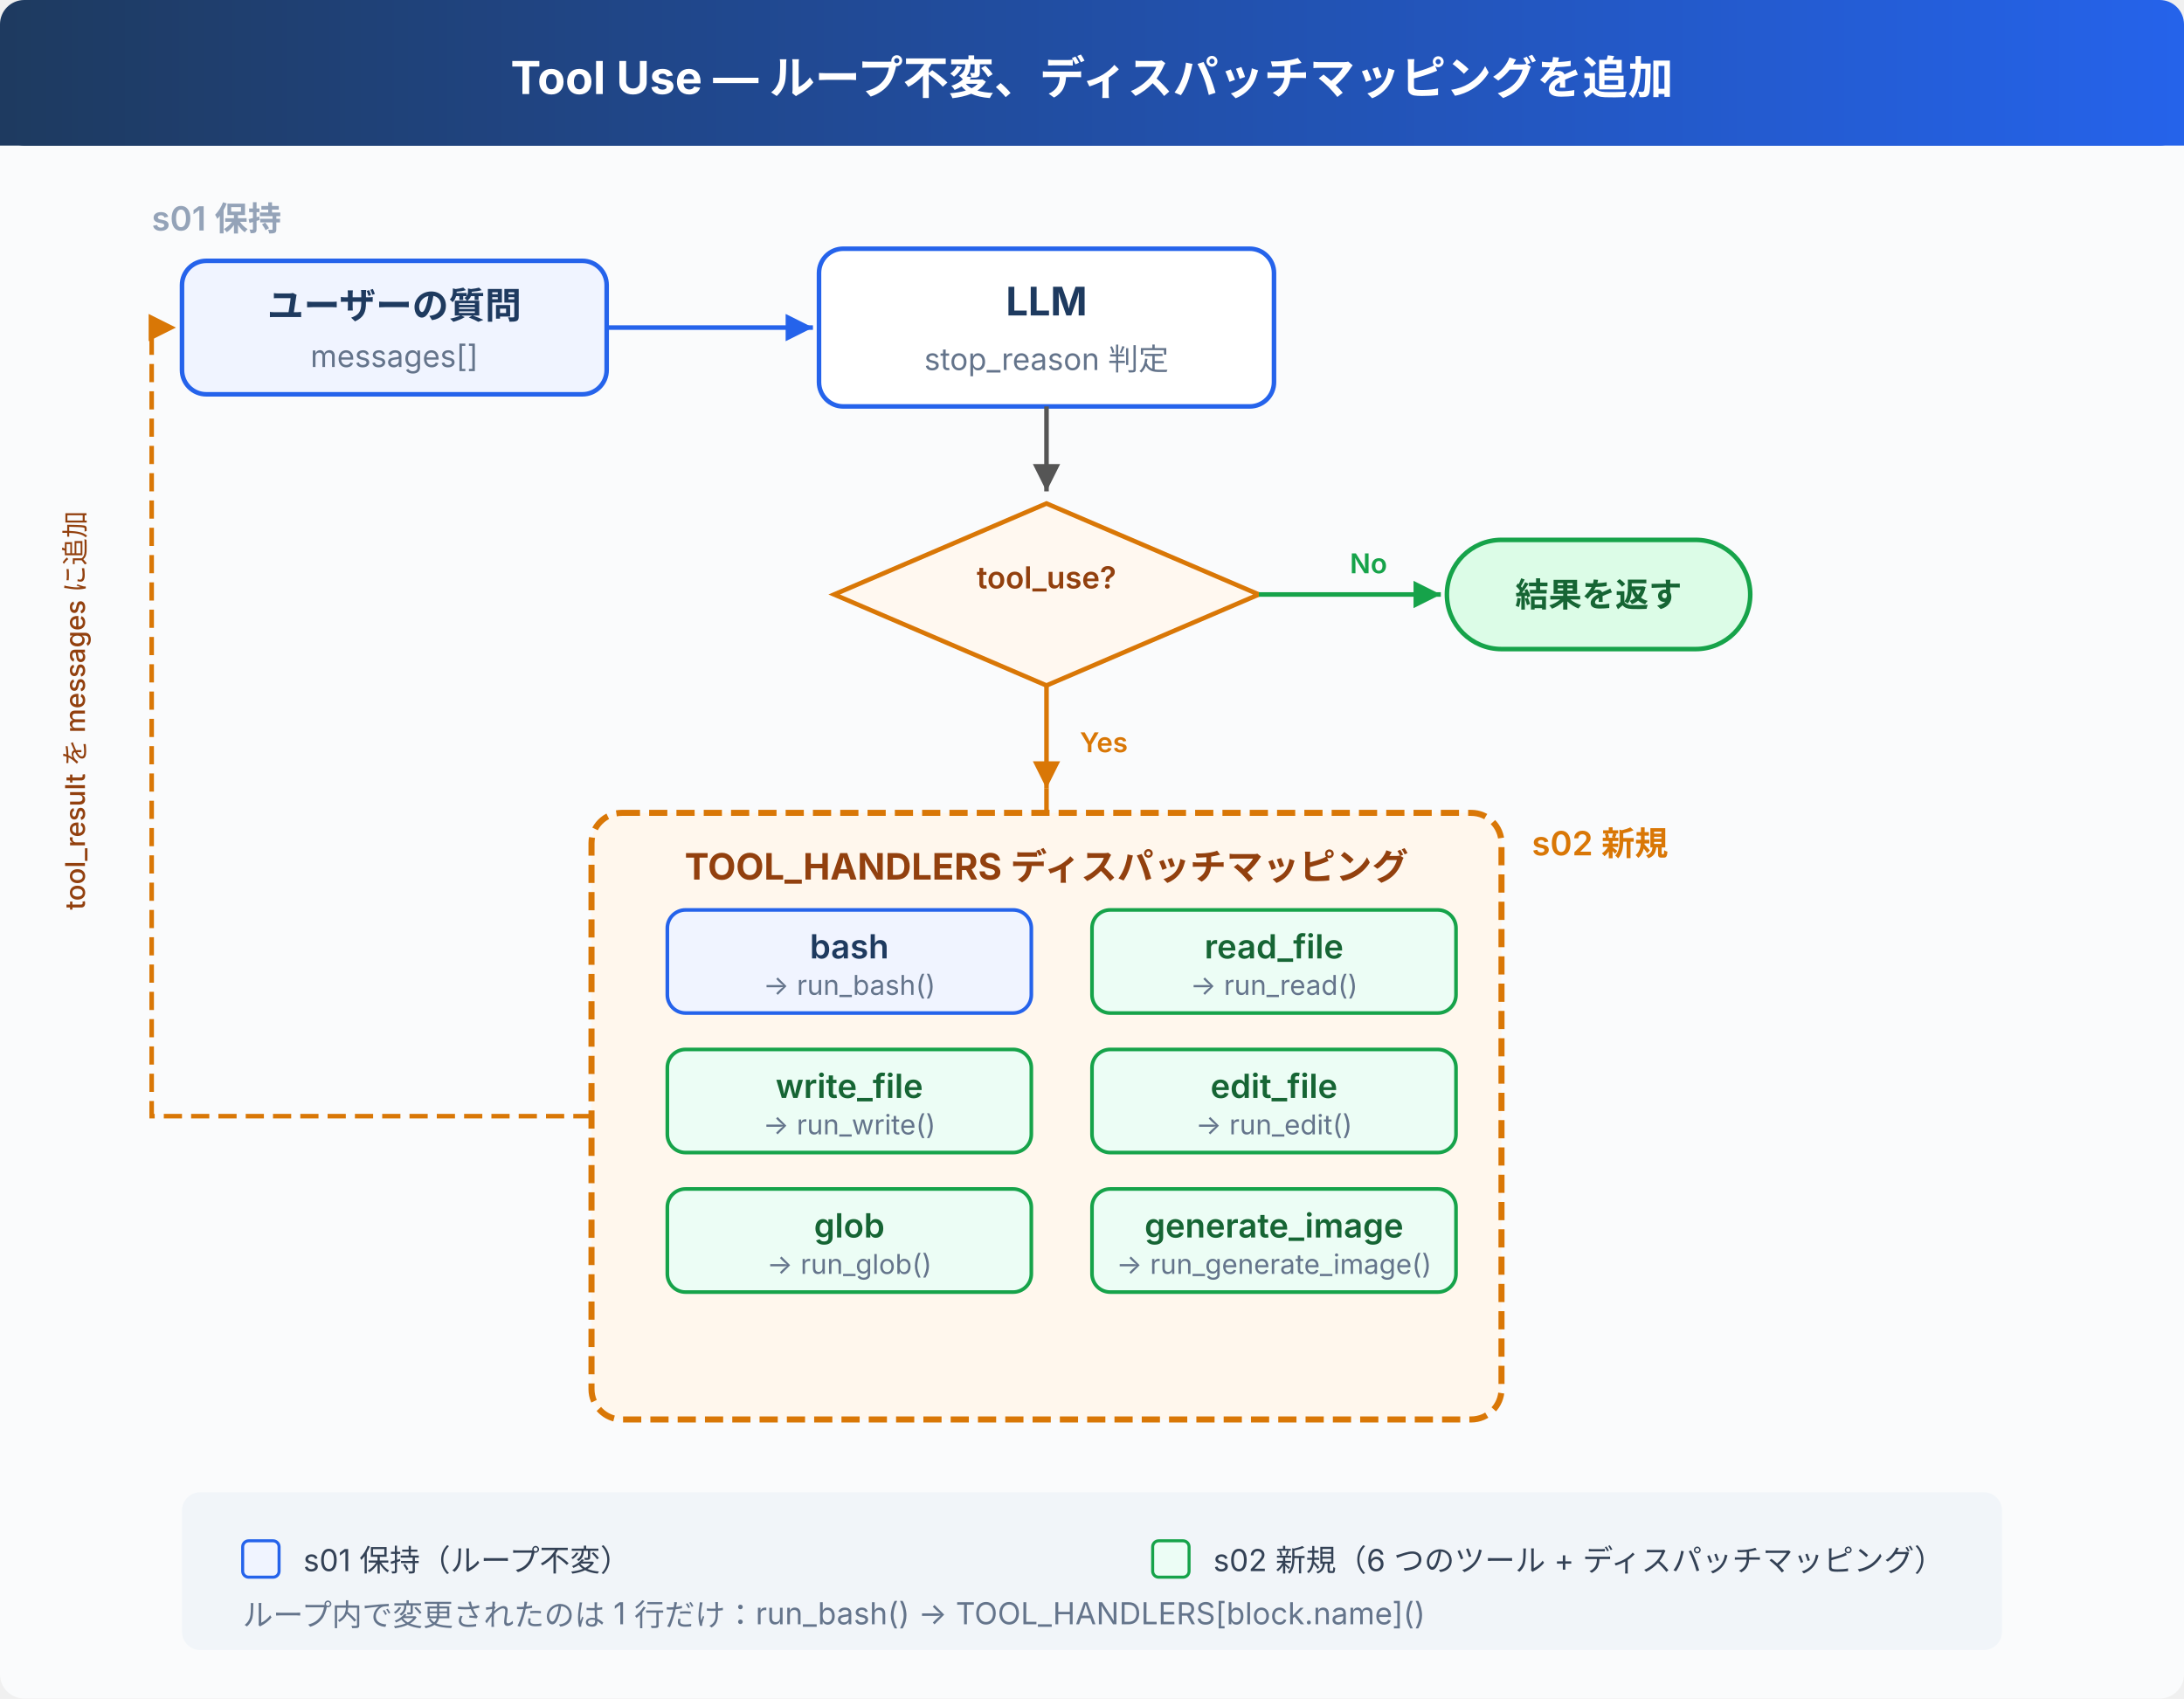
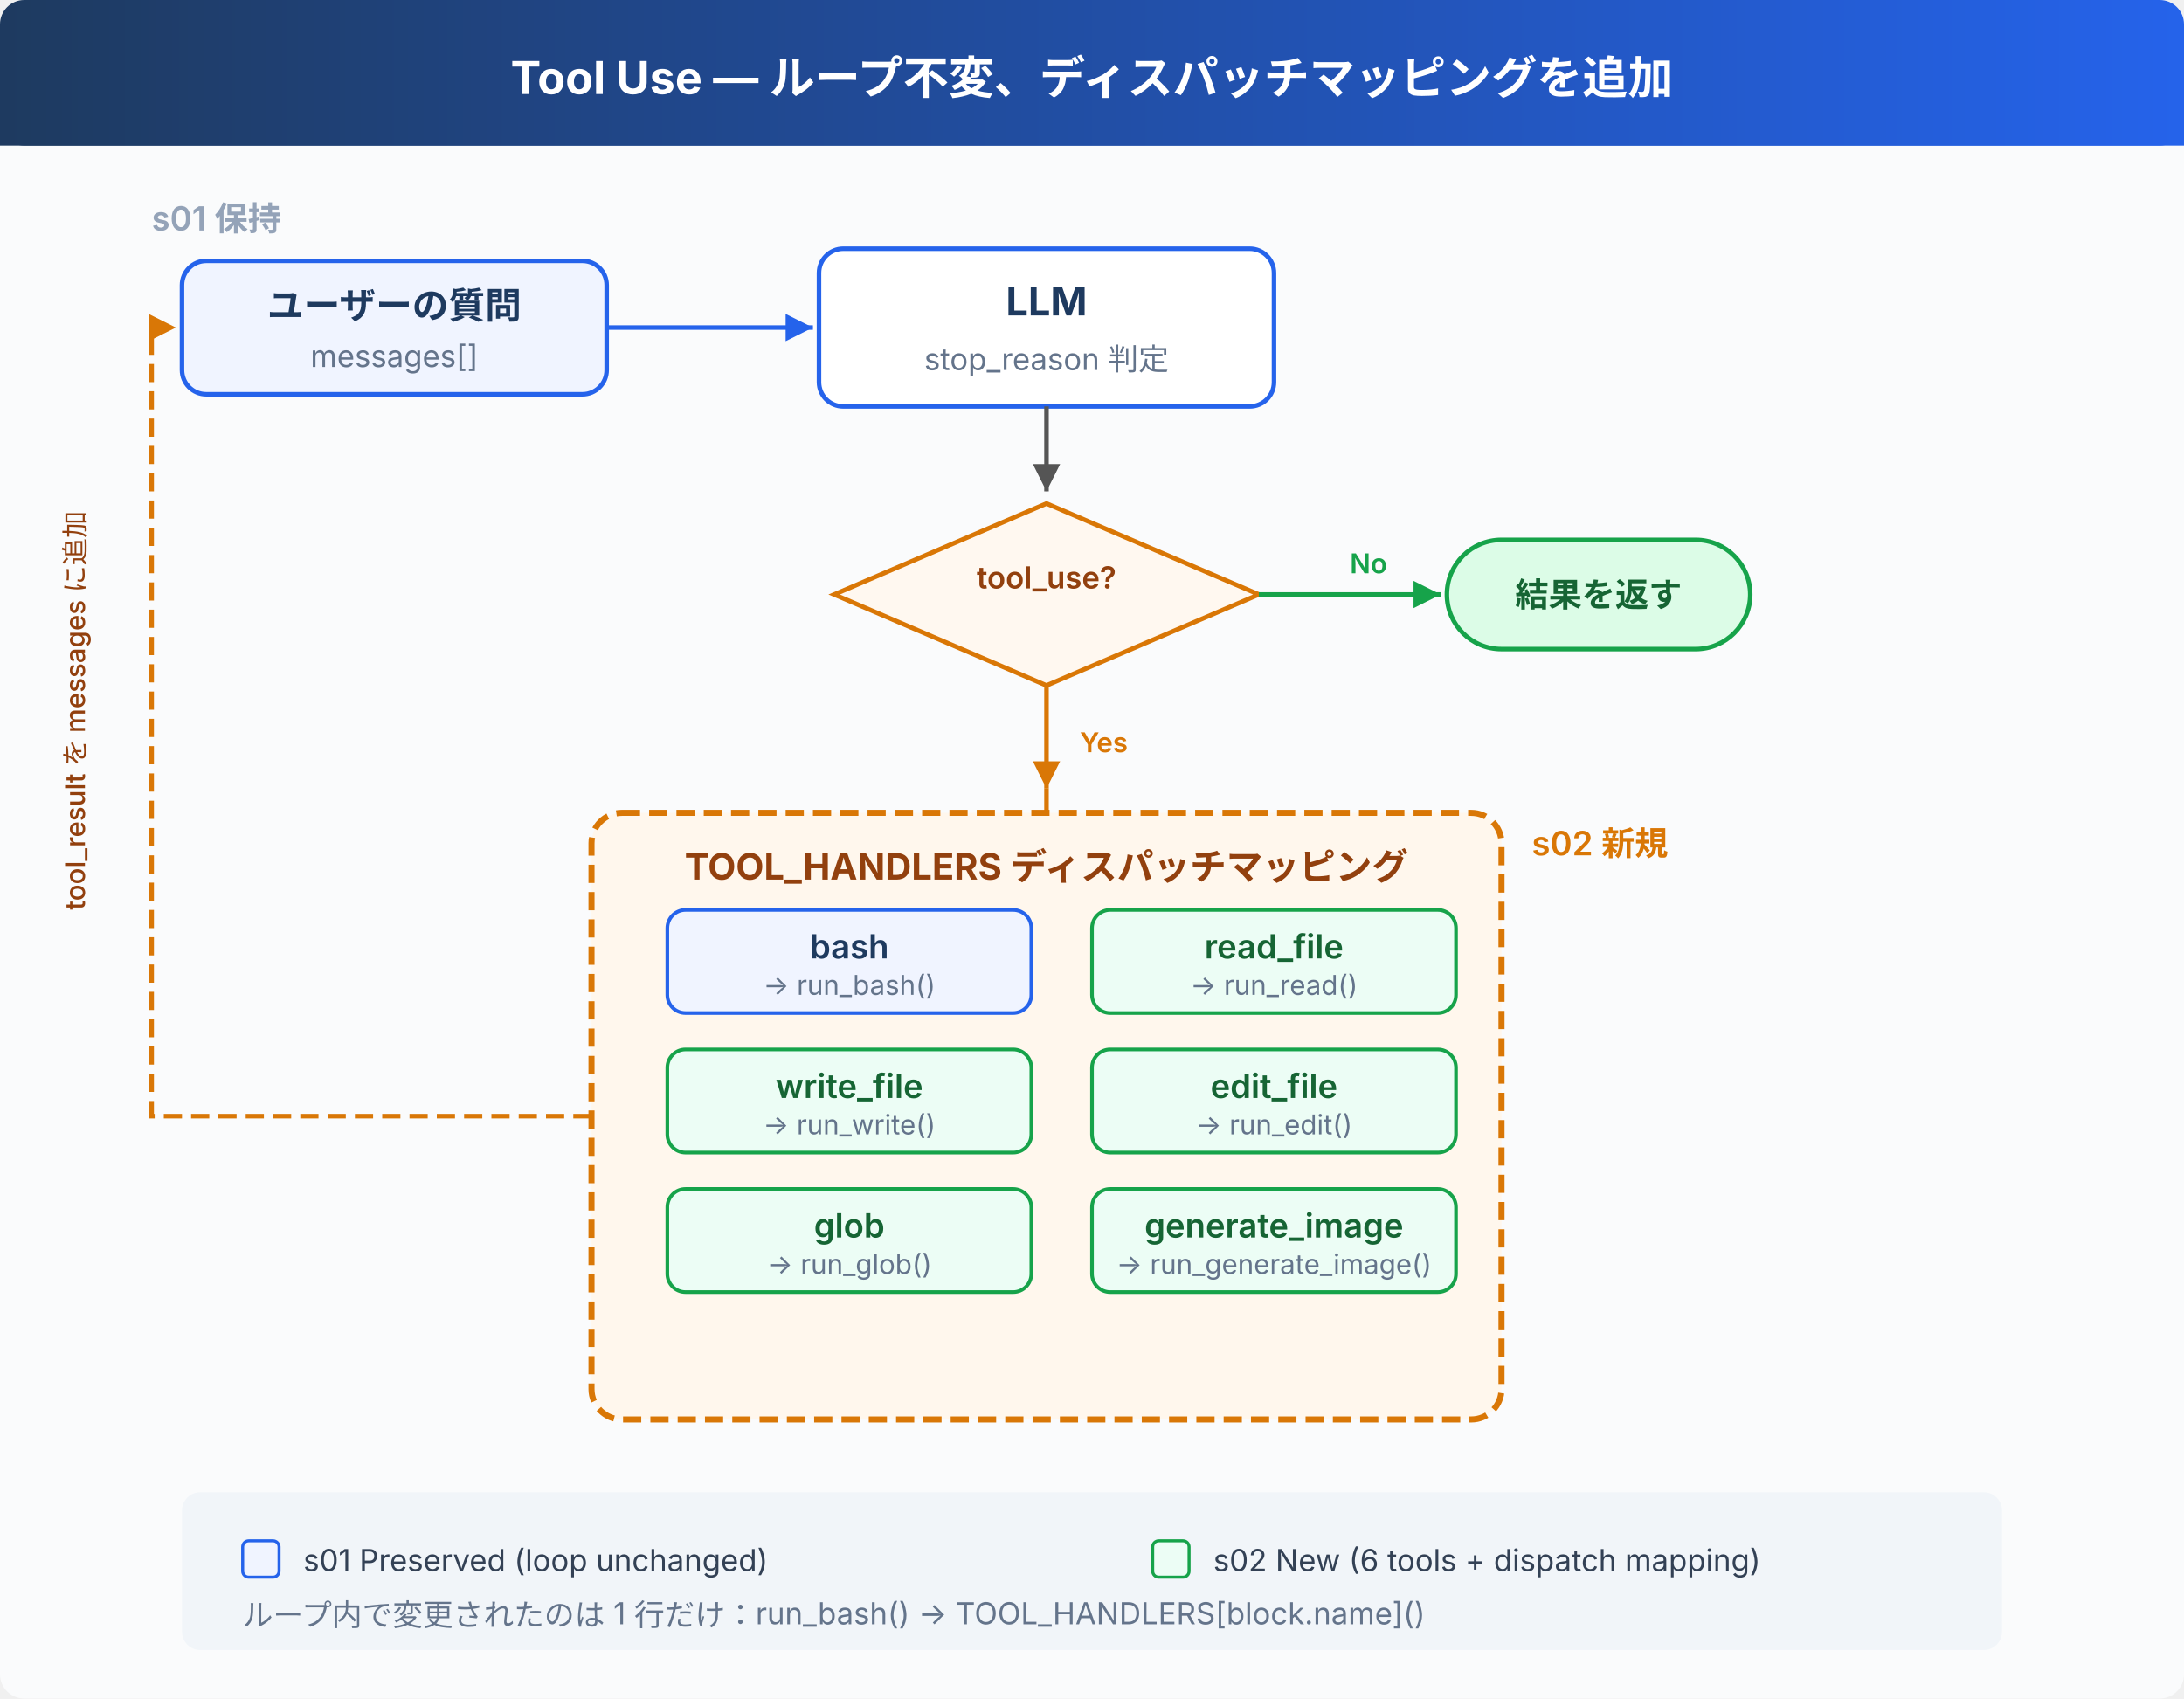
<svg xmlns="http://www.w3.org/2000/svg" viewBox="0 0 720 560" font-family="system-ui, -apple-system, sans-serif">
  <defs>
    <marker id="arrow" viewBox="0 0 10 10" refX="10" refY="5" markerWidth="6" markerHeight="6" orient="auto-start-reverse">
      <path d="M 0 0 L 10 5 L 0 10 z" fill="#555" />
    </marker>
    <marker id="arrow-blue" viewBox="0 0 10 10" refX="10" refY="5" markerWidth="6" markerHeight="6" orient="auto-start-reverse">
      <path d="M 0 0 L 10 5 L 0 10 z" fill="#2563eb" />
    </marker>
    <marker id="arrow-green" viewBox="0 0 10 10" refX="10" refY="5" markerWidth="6" markerHeight="6" orient="auto-start-reverse">
      <path d="M 0 0 L 10 5 L 0 10 z" fill="#16a34a" />
    </marker>
    <marker id="arrow-orange" viewBox="0 0 10 10" refX="10" refY="5" markerWidth="6" markerHeight="6" orient="auto-start-reverse">
      <path d="M 0 0 L 10 5 L 0 10 z" fill="#d97706" />
    </marker>
    <linearGradient id="header" x1="0" y1="0" x2="1" y2="0">
      <stop offset="0%" stop-color="#1e3a5f" />
      <stop offset="100%" stop-color="#2563eb" />
    </linearGradient>
  </defs>
  <rect width="720" height="560" fill="#fafbfc" rx="8" />
  <rect x="0" y="0" width="720" height="48" fill="url(#header)" rx="8" />
  <rect x="0" y="40" width="720" height="8" fill="url(#header)" />
  <text x="360" y="31" fill="#fff" font-size="15" font-weight="700" text-anchor="middle">Tool Use — ループ不変、ディスパッチマッピングを追加</text>
  <text x="50" y="76" fill="#94a3b8" font-size="11" font-weight="600">s01 保持</text>
  <rect x="60" y="86" width="140" height="44" rx="8" fill="#f0f4ff" stroke="#2563eb" stroke-width="1.5" />
  <text x="130" y="105" fill="#1e3a5f" font-size="12" font-weight="600" text-anchor="middle">ユーザーの質問</text>
  <text x="130" y="121" fill="#64748b" font-size="10" text-anchor="middle">messages[]</text>
  <line x1="200" y1="108" x2="268" y2="108" stroke="#2563eb" stroke-width="1.5" marker-end="url(#arrow-blue)" />
  <rect x="270" y="82" width="150" height="52" rx="8" fill="#fff" stroke="#2563eb" stroke-width="1.5" />
  <text x="345" y="104" fill="#1e3a5f" font-size="13" font-weight="700" text-anchor="middle">LLM</text>
  <text x="345" y="122" fill="#64748b" font-size="10" text-anchor="middle">stop_reason 判定</text>
  <line x1="345" y1="134" x2="345" y2="162" stroke="#555" stroke-width="1.5" marker-end="url(#arrow)" />
  <polygon points="345,166 415,196 345,226 275,196" fill="#fff8f0" stroke="#d97706" stroke-width="1.5" />
  <text x="345" y="194" fill="#92400e" font-size="10" font-weight="600" text-anchor="middle">tool_use?</text>
  <line x1="415" y1="196" x2="475" y2="196" stroke="#16a34a" stroke-width="1.5" marker-end="url(#arrow-green)" />
  <text x="445" y="189" fill="#16a34a" font-size="9" font-weight="600">No</text>
  <rect x="477" y="178" width="100" height="36" rx="18" fill="#dcfce7" stroke="#16a34a" stroke-width="1.5" />
  <text x="527" y="200" fill="#166534" font-size="11" font-weight="600" text-anchor="middle">結果を返す</text>
  <line x1="345" y1="226" x2="345" y2="260" stroke="#d97706" stroke-width="1.5" marker-end="url(#arrow-orange)" />
  <text x="356" y="248" fill="#d97706" font-size="9" font-weight="600">Yes</text>
  <text x="505" y="282" fill="#d97706" font-size="11" font-weight="600">s02 新規</text>
  <rect x="195" y="268" width="300" height="200" rx="10" fill="#fff7ed" stroke="#d97706" stroke-width="2" stroke-dasharray="6,3" />
  <text x="345" y="290" fill="#92400e" font-size="12" font-weight="700" text-anchor="middle">TOOL_HANDLERS ディスパッチマッピング</text>
  <line x1="345" y1="260" x2="345" y2="268" stroke="#d97706" stroke-width="1.5" />
  <rect x="220" y="300" width="120" height="34" rx="6" fill="#f0f4ff" stroke="#2563eb" stroke-width="1.2" />
  <text x="280" y="316" fill="#1e3a5f" font-size="11" font-weight="600" text-anchor="middle">bash</text>
  <text x="280" y="328" fill="#64748b" font-size="9" text-anchor="middle">→ run_bash()</text>
  <rect x="360" y="300" width="120" height="34" rx="6" fill="#ecfdf5" stroke="#16a34a" stroke-width="1.2" />
  <text x="420" y="316" fill="#166534" font-size="11" font-weight="600" text-anchor="middle">read_file</text>
  <text x="420" y="328" fill="#64748b" font-size="9" text-anchor="middle">→ run_read()</text>
  <rect x="220" y="346" width="120" height="34" rx="6" fill="#ecfdf5" stroke="#16a34a" stroke-width="1.2" />
  <text x="280" y="362" fill="#166534" font-size="11" font-weight="600" text-anchor="middle">write_file</text>
  <text x="280" y="374" fill="#64748b" font-size="9" text-anchor="middle">→ run_write()</text>
  <rect x="360" y="346" width="120" height="34" rx="6" fill="#ecfdf5" stroke="#16a34a" stroke-width="1.2" />
  <text x="420" y="362" fill="#166534" font-size="11" font-weight="600" text-anchor="middle">edit_file</text>
  <text x="420" y="374" fill="#64748b" font-size="9" text-anchor="middle">→ run_edit()</text>
  <rect x="220" y="392" width="120" height="34" rx="6" fill="#ecfdf5" stroke="#16a34a" stroke-width="1.2" />
  <text x="280" y="408" fill="#166534" font-size="11" font-weight="600" text-anchor="middle">glob</text>
  <text x="280" y="420" fill="#64748b" font-size="9" text-anchor="middle">→ run_glob()</text>
  <rect x="360" y="392" width="120" height="34" rx="6" fill="#ecfdf5" stroke="#16a34a" stroke-width="1.2" />
  <text x="420" y="408" fill="#166534" font-size="11" font-weight="600" text-anchor="middle">generate_image</text>
  <text x="420" y="420" fill="#64748b" font-size="9" text-anchor="middle">→ run_generate_image()</text>
  <path d="M 195 368 L 50 368 L 50 108 L 58 108" fill="none" stroke="#d97706" stroke-width="1.5" marker-end="url(#arrow-orange)" stroke-dasharray="6,3" />
  <text x="28" y="300" fill="#92400e" font-size="9" font-weight="500" transform="rotate(-90, 28, 300)">tool_result を messages に追加</text>
  <rect x="60" y="492" width="600" height="52" rx="6" fill="#f1f5f9" />
  <rect x="80" y="508" width="12" height="12" rx="2" fill="#f0f4ff" stroke="#2563eb" stroke-width="1" />
-   <text x="100" y="518" fill="#334155" font-size="10">s01 保持（ループ不変）</text>
+   <text x="100" y="518" fill="#334155" font-size="10">s01 Preserved (loop unchanged)</text>
  <rect x="380" y="508" width="12" height="12" rx="2" fill="#ecfdf5" stroke="#16a34a" stroke-width="1" />
-   <text x="400" y="518" fill="#334155" font-size="10">s02 新規（6 つのツール + ディスパッチマッピング）</text>
+   <text x="400" y="518" fill="#334155" font-size="10">s02 New (6 tools + dispatch mapping)</text>
  <text x="80" y="536" fill="#64748b" font-size="10">ループ内で変更されたのは 1 行だけ：run_bash() → TOOL_HANDLERS[block.name]()</text>
</svg>
